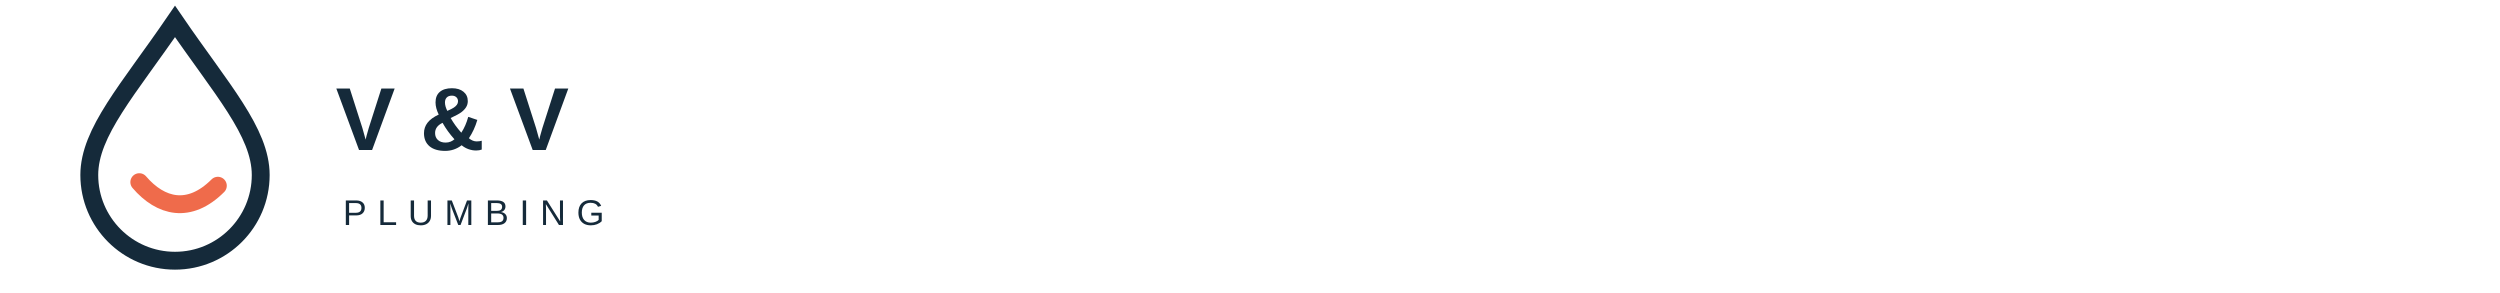
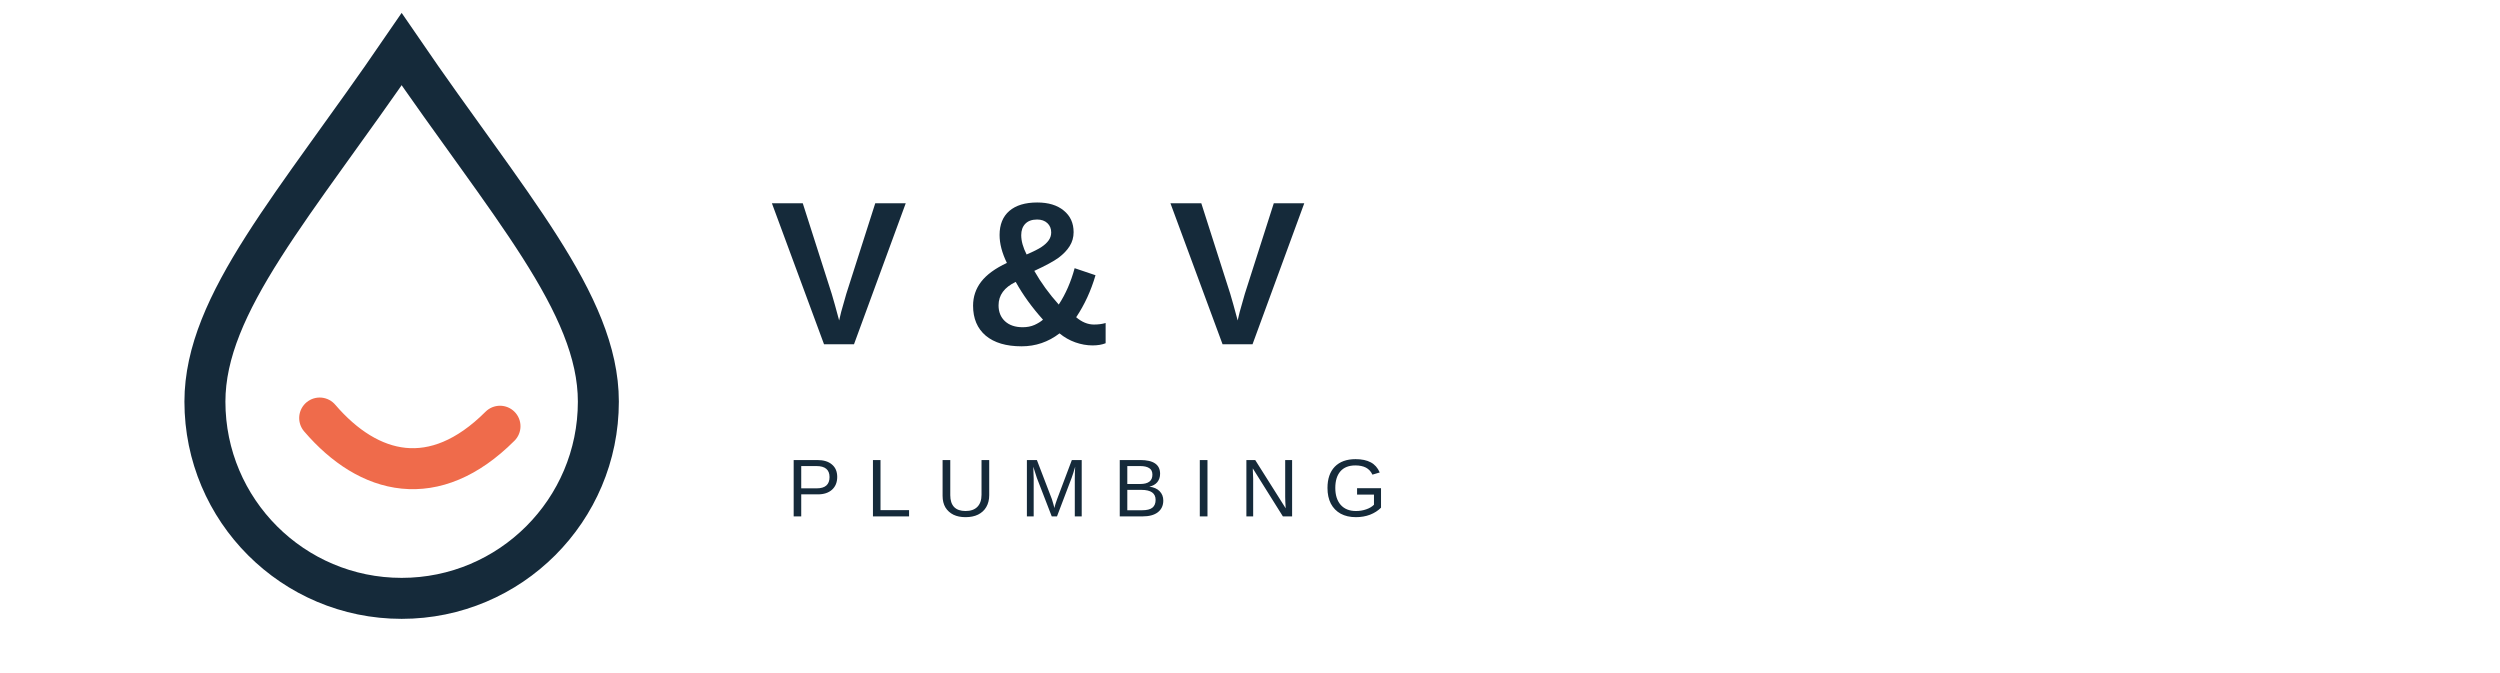
- <svg xmlns="http://www.w3.org/2000/svg" viewBox="0 0 700 82" role="img" aria-label="V &amp; V Plumbing, Inc. logo concept C">
+ <svg xmlns="http://www.w3.org/2000/svg" viewBox="0 0 305 82" role="img" aria-label="V &amp; V Plumbing, Inc. logo concept C">
  <path d="M49 6c-13 19-24 31-24 43a24 24 0 0 0 48 0C73 37 62 25 49 6Z" fill="none" stroke="#152a3a" stroke-width="5" />
  <path d="M39 51c6 7 14 9 22 1" fill="none" stroke="#ef6b4b" stroke-width="5" stroke-linecap="round" />
  <text x="94" y="42" fill="#152a3a" font-family="Arial,sans-serif" font-size="25" font-weight="800">V &amp; V</text>
  <text x="96" y="63" fill="#152a3a" font-family="Arial,sans-serif" font-size="10" letter-spacing="3">PLUMBING</text>
</svg>
